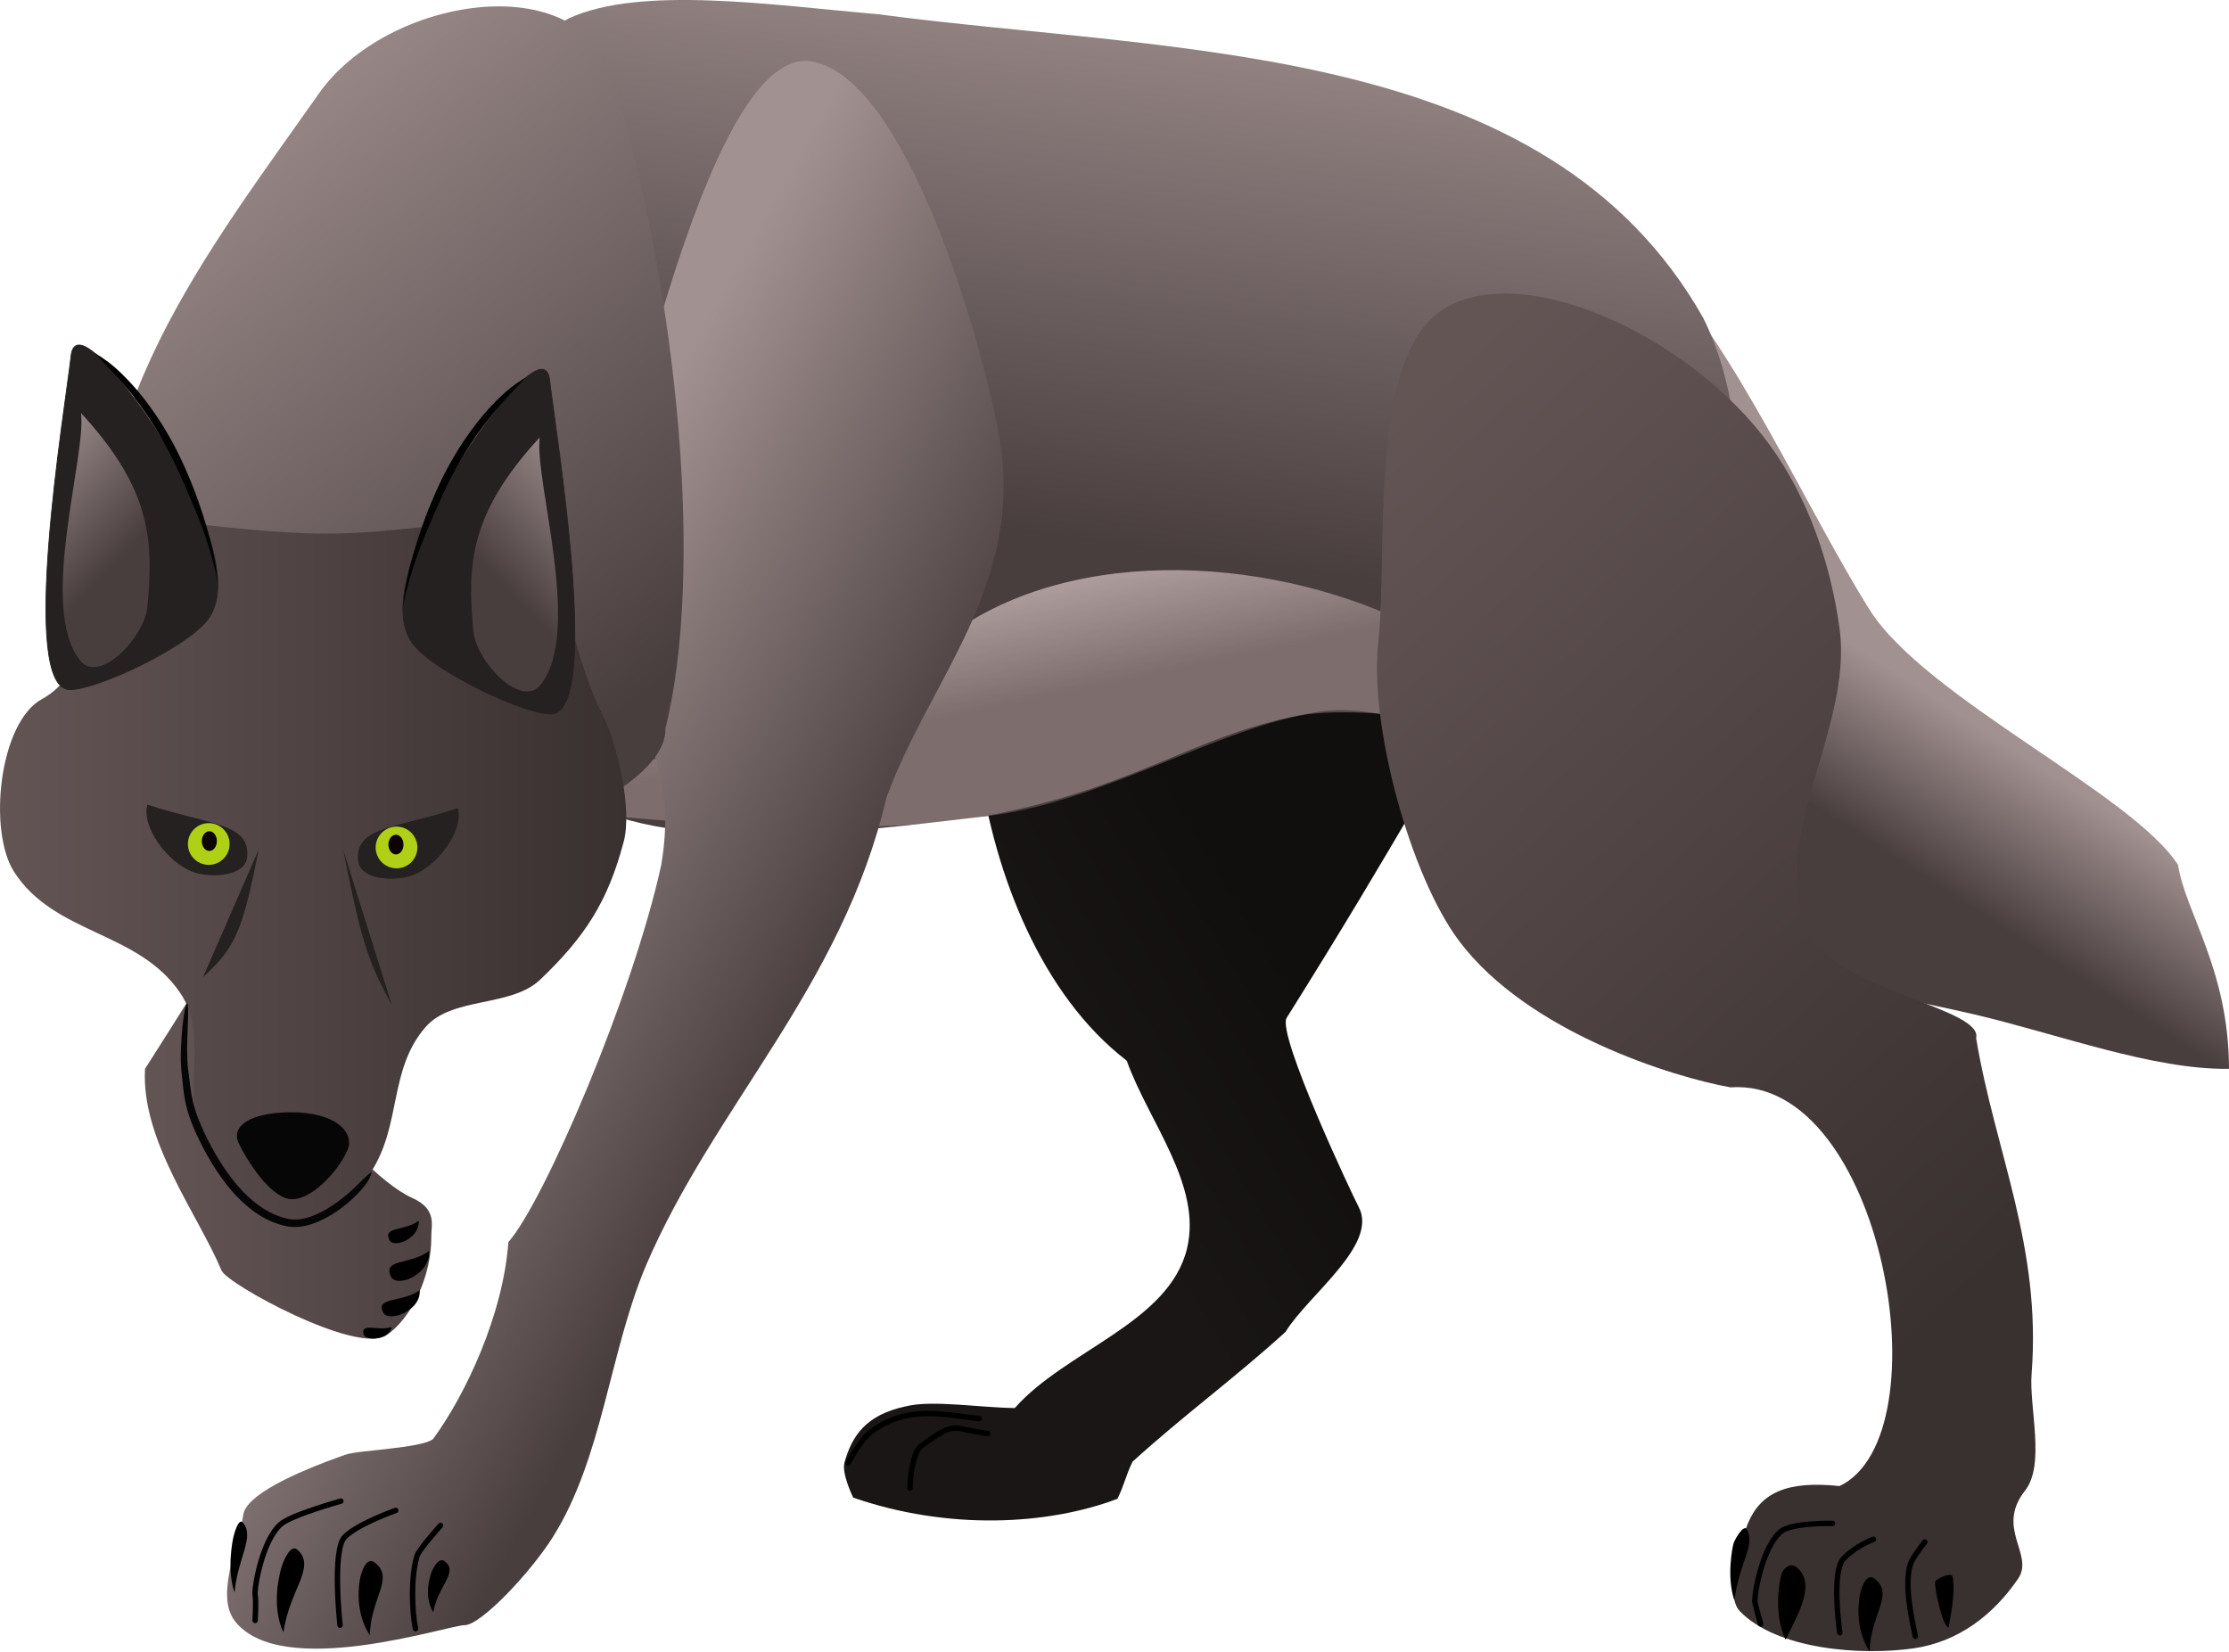
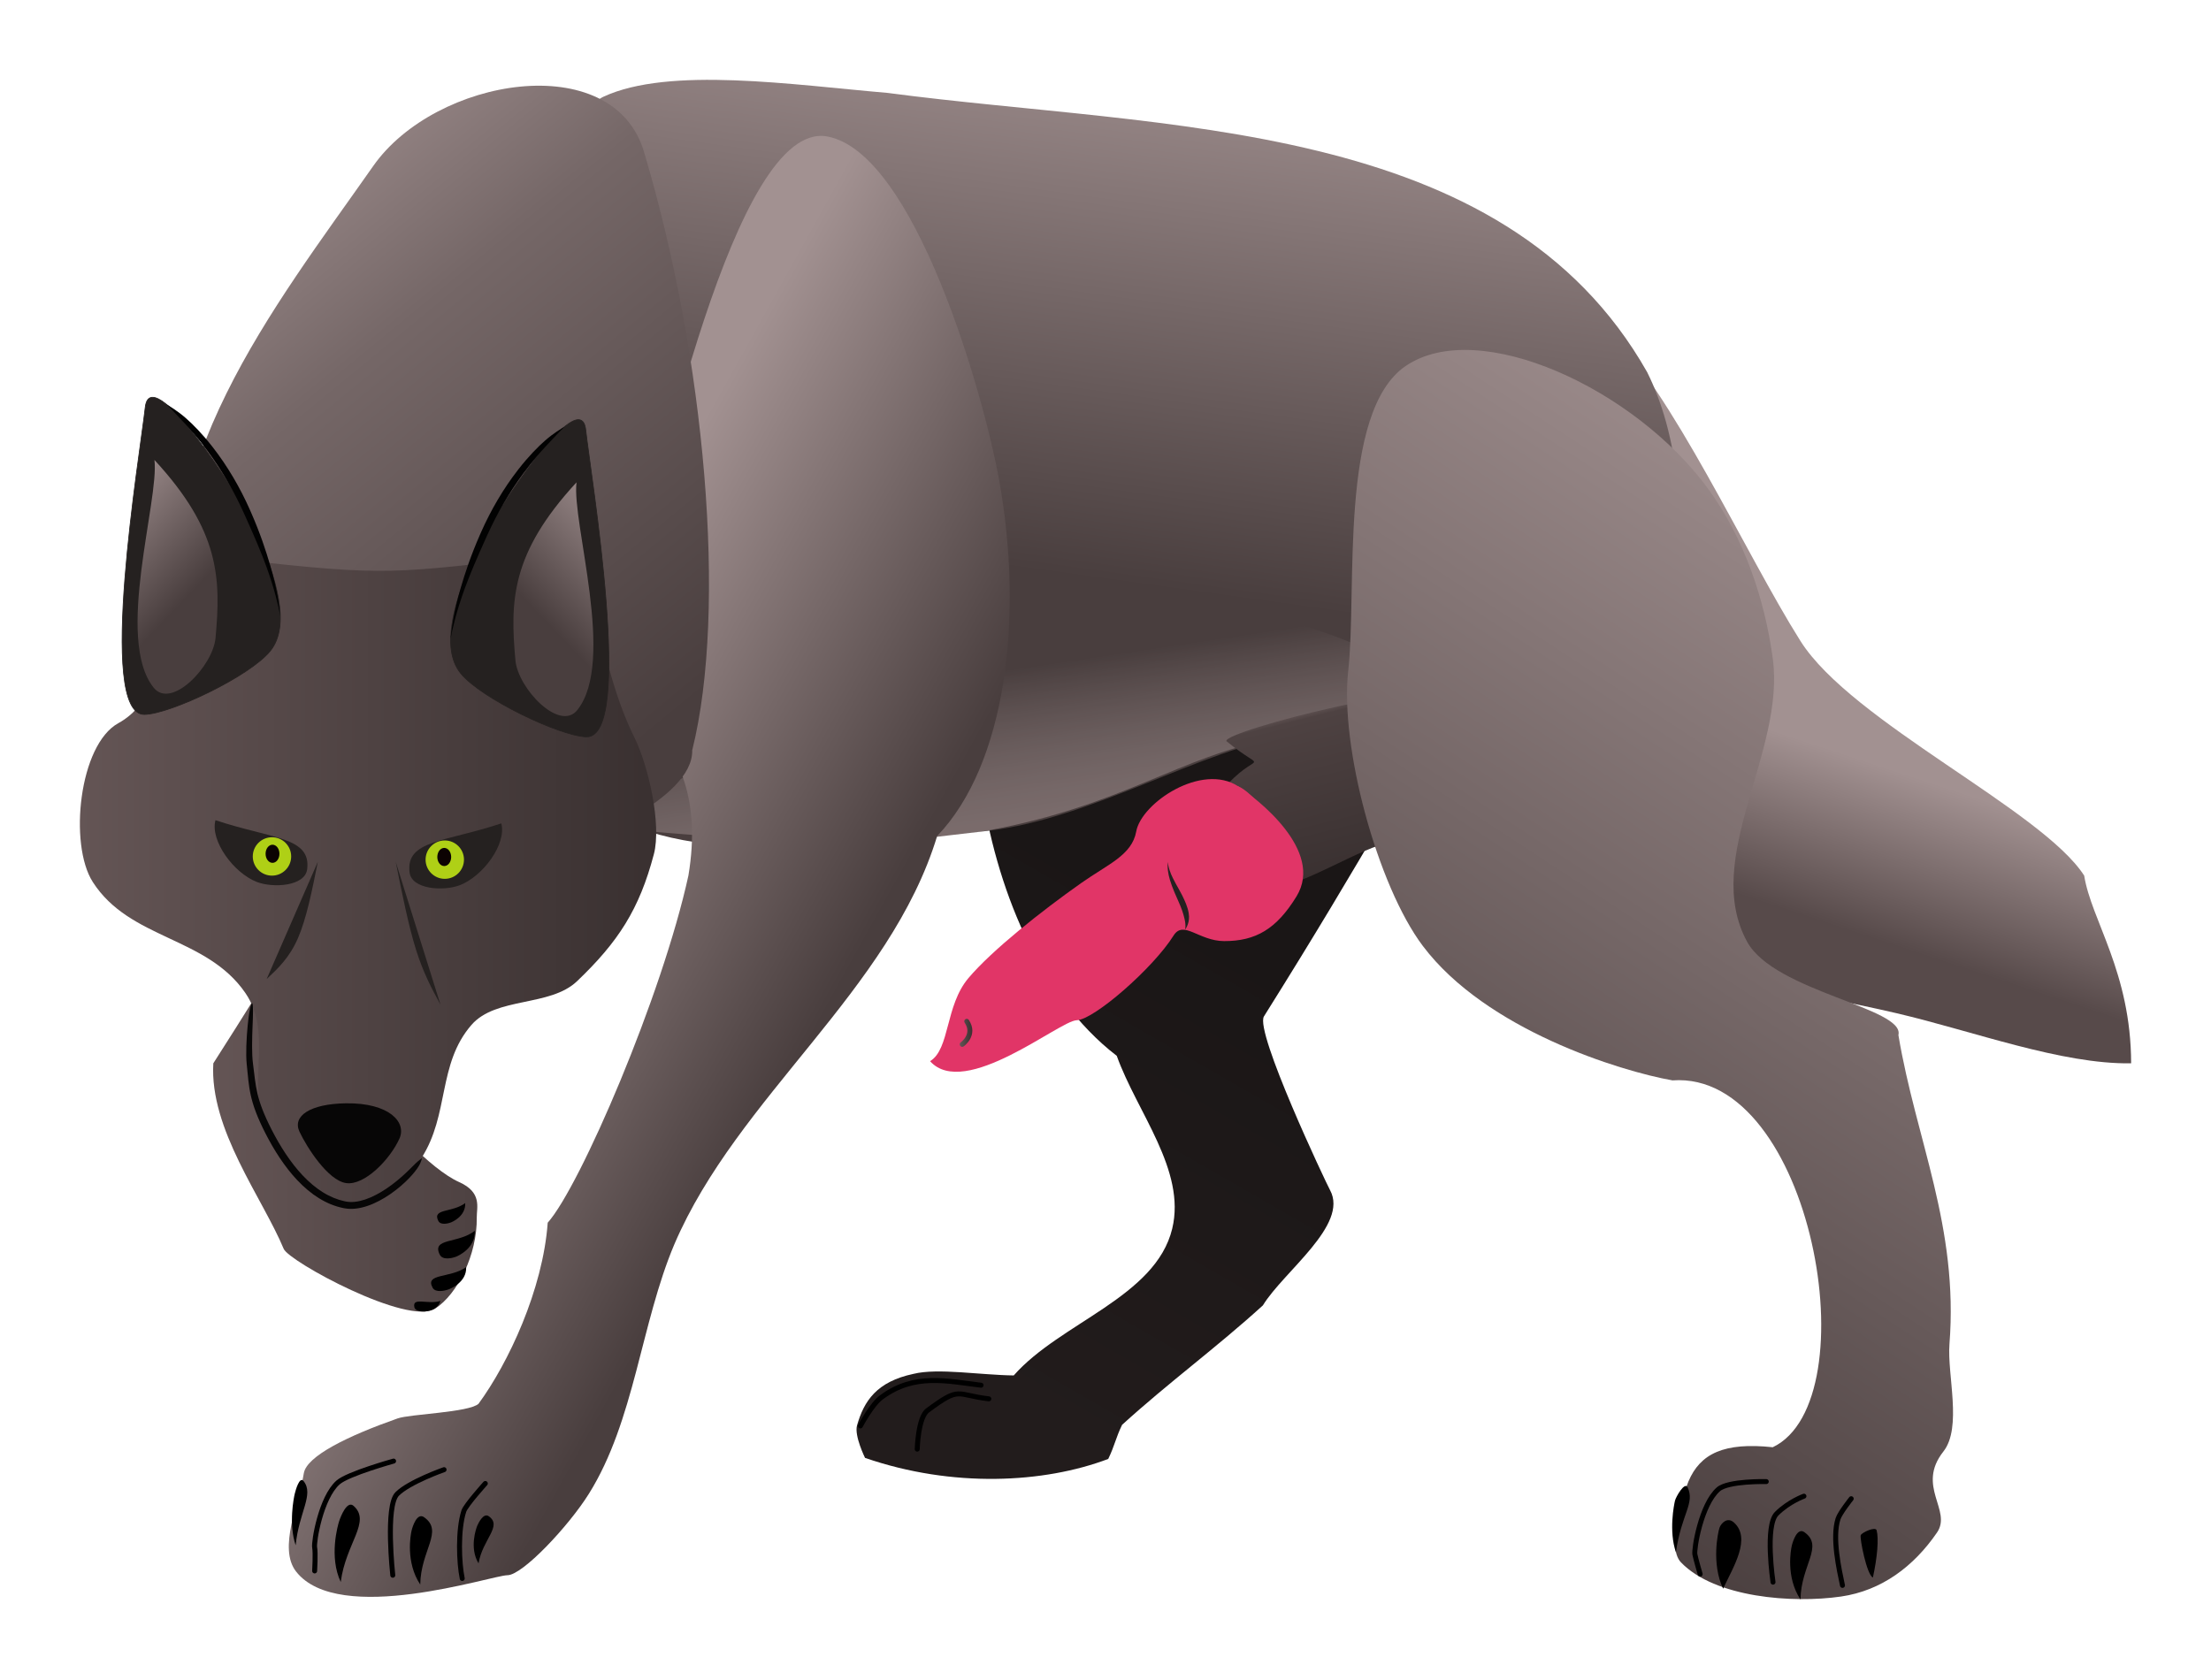
- <svg xmlns="http://www.w3.org/2000/svg" xmlns:xlink="http://www.w3.org/1999/xlink" width="120.204mm" height="89.066mm" viewBox="0 0 120.204 89.066" version="1.1" id="svg9700">
+ <svg xmlns="http://www.w3.org/2000/svg" xmlns:xlink="http://www.w3.org/1999/xlink" width="110.742mm" height="84.127mm" viewBox="0 0 110.742 84.127" version="1.1" id="svg9700">
  <defs id="defs9697">
+     <linearGradient id="linearGradient5463">
+       <stop style="stop-color:#574a4a;stop-opacity:1" offset="0" id="stop5459" />
+       <stop style="stop-color:#a29191;stop-opacity:1" offset="1" id="stop5461" />
+     </linearGradient>
+     <linearGradient id="linearGradient5263">
+       <stop style="stop-color:#493e3e;stop-opacity:1;" offset="0" id="stop5259" />
+       <stop style="stop-color:#756767;stop-opacity:1;" offset="0.645" id="stop5265" />
+       <stop style="stop-color:#a29191;stop-opacity:1" offset="1" id="stop5261" />
+     </linearGradient>
+     <linearGradient id="linearGradient2472">
+       <stop style="stop-color:#645555;stop-opacity:0" offset="0" id="stop2468" />
+       <stop style="stop-color:#4e4242;stop-opacity:1;" offset="0.1" id="stop2474" />
+       <stop style="stop-color:#393030;stop-opacity:1" offset="1" id="stop2470" />
+     </linearGradient>
+     <linearGradient id="linearGradient1205">
+       <stop style="stop-color:#e13567;stop-opacity:1" offset="0" id="stop1201" />
+       <stop style="stop-color:#e13567;stop-opacity:1" offset="1" id="stop1203" />
+     </linearGradient>
+     <linearGradient id="linearGradient1063">
+       <stop style="stop-color:#493e3e;stop-opacity:1;" offset="0" id="stop1059" />
+       <stop style="stop-color:#a29191;stop-opacity:0" offset="1" id="stop1061" />
+     </linearGradient>
    <linearGradient id="linearGradient1996">
      <stop style="stop-color:#645555;stop-opacity:1" offset="0" id="stop1992" />
      <stop style="stop-color:#393030;stop-opacity:1" offset="1" id="stop1994" />
    </linearGradient>
    <linearGradient id="linearGradient133717">
      <stop style="stop-color:#1a1616;stop-opacity:1" offset="0" id="stop133713" />
-       <stop style="stop-color:#110e0e;stop-opacity:1" offset="1" id="stop133715" />
+       <stop style="stop-color:#221c1c;stop-opacity:1" offset="1" id="stop133715" />
    </linearGradient>
    <linearGradient id="linearGradient124628">
      <stop style="stop-color:#e135ab;stop-opacity:1" offset="0" id="stop124624" />
      <stop style="stop-color:#e135ab;stop-opacity:1" offset="1" id="stop124626" />
    </linearGradient>
    <linearGradient id="linearGradient118085">
      <stop style="stop-color:#000000;stop-opacity:1;" offset="0" id="stop118081" />
      <stop style="stop-color:#000000;stop-opacity:1" offset="1" id="stop118083" />
    </linearGradient>
    <linearGradient id="linearGradient104555">
      <stop style="stop-color:#493e3e;stop-opacity:1;" offset="0" id="stop104551" />
      <stop style="stop-color:#a29191;stop-opacity:1" offset="1" id="stop104553" />
    </linearGradient>
    <linearGradient id="linearGradient104295">
      <stop style="stop-color:#252120;stop-opacity:1;" offset="0" id="stop104291" />
      <stop style="stop-color:#252120;stop-opacity:1" offset="1" id="stop104293" />
    </linearGradient>
    <linearGradient xlink:href="#linearGradient1996" id="linearGradient102346" x1="-208.248" y1="238.484" x2="-165.874" y2="238.484" gradientUnits="userSpaceOnUse" />
    <linearGradient xlink:href="#linearGradient104555" id="linearGradient103766" x1="-124.669" y1="216.673" x2="-118.128" y2="169.66" gradientUnits="userSpaceOnUse" />
-     <linearGradient xlink:href="#linearGradient104555" id="linearGradient103804" x1="-170.744" y1="227.047" x2="-208.141" y2="179.5" gradientUnits="userSpaceOnUse" gradientTransform="matrix(0.7003926,0,0,0.7003926,-65.45473,90.33731)" />
+     <linearGradient xlink:href="#linearGradient5263" id="linearGradient103804" x1="-170.744" y1="227.047" x2="-209.909" y2="179.5" gradientUnits="userSpaceOnUse" gradientTransform="matrix(0.5986441,0,0,0.5986441,-87.80144,120.8879)" />
    <linearGradient xlink:href="#linearGradient104555" id="linearGradient103882" x1="-149.027" y1="237.309" x2="-177.876" y2="221.282" gradientUnits="userSpaceOnUse" />
-     <linearGradient xlink:href="#linearGradient1996" id="linearGradient104251" x1="-120.445" y1="213.268" x2="-65.953" y2="271.767" gradientUnits="userSpaceOnUse" />
+     <linearGradient xlink:href="#linearGradient104555" id="linearGradient104251" x1="-107.154" y1="286.425" x2="-57.202" y2="210.201" gradientUnits="userSpaceOnUse" />
    <linearGradient xlink:href="#linearGradient1996" id="linearGradient104297" x1="-219.398" y1="240.503" x2="-170.942" y2="240.503" gradientUnits="userSpaceOnUse" />
    <linearGradient xlink:href="#linearGradient104295" id="linearGradient104522" x1="-215.862" y1="213.302" x2="-202.391" y2="213.302" gradientUnits="userSpaceOnUse" />
    <linearGradient xlink:href="#linearGradient104295" id="linearGradient104530" x1="-208.12" y1="238.129" x2="-200.121" y2="238.129" gradientUnits="userSpaceOnUse" />
    <linearGradient xlink:href="#linearGradient104555" id="linearGradient104557" x1="-209.753" y1="216.192" x2="-218.353" y2="207.981" gradientUnits="userSpaceOnUse" />
-     <linearGradient xlink:href="#linearGradient104555" id="linearGradient116690" x1="-135.273" y1="226.423" x2="-137.542" y2="215.624" gradientUnits="userSpaceOnUse" />
+     <linearGradient xlink:href="#linearGradient1063" id="linearGradient116690" x1="-133.403" y1="240.847" x2="-136.206" y2="222.035" gradientUnits="userSpaceOnUse" />
    <linearGradient xlink:href="#linearGradient118085" id="linearGradient118087" x1="-193.307" y1="294.192" x2="-188.6" y2="294.192" gradientUnits="userSpaceOnUse" />
    <linearGradient xlink:href="#linearGradient118085" id="linearGradient120432" x1="-197.965" y1="295.939" x2="-195.857" y2="295.939" gradientUnits="userSpaceOnUse" />
    <linearGradient xlink:href="#linearGradient118085" id="linearGradient120744" gradientUnits="userSpaceOnUse" x1="-197.965" y1="295.939" x2="-195.857" y2="295.939" gradientTransform="matrix(0.2645833,0,0.03094266,0.2336407,-192.0699,293.6676)" />
    <linearGradient xlink:href="#linearGradient118085" id="linearGradient120755" gradientUnits="userSpaceOnUse" x1="-197.965" y1="295.939" x2="-195.857" y2="295.939" gradientTransform="matrix(0.2091166,0,0,0.1640196,-186.3274,293.6045)" />
    <linearGradient xlink:href="#linearGradient118085" id="linearGradient120766" gradientUnits="userSpaceOnUse" x1="-197.965" y1="295.939" x2="-195.857" y2="295.939" gradientTransform="matrix(0.1615737,0,0,0.2233264,-201.5355,290.6386)" />
-     <linearGradient xlink:href="#linearGradient133717" id="linearGradient120926" x1="-132.012" y1="267.995" x2="-114.132" y2="257.31" gradientUnits="userSpaceOnUse" />
+     <linearGradient xlink:href="#linearGradient133717" id="linearGradient120926" x1="-120.259" y1="246.358" x2="-141.912" y2="284.022" gradientUnits="userSpaceOnUse" />
    <linearGradient xlink:href="#linearGradient118085" id="linearGradient121774" gradientUnits="userSpaceOnUse" x1="-197.965" y1="295.939" x2="-195.857" y2="295.939" gradientTransform="matrix(-0.731313,-0.5056962,0.3168892,-0.3559096,-426.1654,279.4562)" />
    <linearGradient xlink:href="#linearGradient118085" id="linearGradient122123" gradientUnits="userSpaceOnUse" gradientTransform="matrix(-0.7646752,-0.584719,0.3313456,-0.4115259,-436.3931,278.1298)" x1="-197.965" y1="295.939" x2="-195.857" y2="295.939" />
    <linearGradient xlink:href="#linearGradient118085" id="linearGradient121774-8" gradientUnits="userSpaceOnUse" x1="-197.965" y1="295.939" x2="-195.857" y2="295.939" gradientTransform="matrix(-0.5867431,-0.4379624,0.2542449,-0.3082384,-378.9558,273.206)" />
    <linearGradient xlink:href="#linearGradient118085" id="linearGradient121774-4" gradientUnits="userSpaceOnUse" x1="-197.965" y1="295.939" x2="-195.857" y2="295.939" gradientTransform="matrix(-0.3813373,-0.4605339,0.2773778,-0.1616892,-347.3939,233.0948)" />
-     <linearGradient xlink:href="#linearGradient124628" id="linearGradient124630" x1="-123.925" y1="238.061" x2="-121.487" y2="238.061" gradientUnits="userSpaceOnUse" />
-     <linearGradient xlink:href="#linearGradient104555" id="linearGradient125072" gradientUnits="userSpaceOnUse" x1="-112.467" y1="241.284" x2="-117.512" y2="225.614" />
-     <linearGradient xlink:href="#linearGradient118085" id="linearGradient128582" x1="-127.961" y1="242.257" x2="-126.443" y2="242.257" gradientUnits="userSpaceOnUse" />
+     <linearGradient xlink:href="#linearGradient124628" id="linearGradient124630" x1="-123.925" y1="238.061" x2="-121.487" y2="238.061" gradientUnits="userSpaceOnUse" gradientTransform="translate(-0.4674595,-0.6677992)" />
+     <linearGradient xlink:href="#linearGradient2472" id="linearGradient125072" gradientUnits="userSpaceOnUse" x1="-117.943" y1="225.657" x2="-114.24" y2="240.506" />
+     <linearGradient xlink:href="#linearGradient104295" id="linearGradient128582" x1="-127.961" y1="242.257" x2="-126.443" y2="242.257" gradientUnits="userSpaceOnUse" />
    <linearGradient xlink:href="#linearGradient118085" id="linearGradient129313" gradientUnits="userSpaceOnUse" x1="-193.307" y1="294.192" x2="-188.6" y2="294.192" gradientTransform="translate(115.4807,0.5791095)" />
    <linearGradient xlink:href="#linearGradient118085" id="linearGradient129315" gradientUnits="userSpaceOnUse" x1="-197.965" y1="295.939" x2="-195.857" y2="295.939" gradientTransform="translate(115.4807,0.5791095)" />
    <linearGradient xlink:href="#linearGradient118085" id="linearGradient129317" gradientUnits="userSpaceOnUse" gradientTransform="matrix(0.2645833,0,0.03094266,0.2336407,-76.58925,294.2468)" x1="-197.965" y1="295.939" x2="-195.857" y2="295.939" />
    <linearGradient xlink:href="#linearGradient118085" id="linearGradient129319" gradientUnits="userSpaceOnUse" gradientTransform="matrix(0.2091166,0,0,0.1640196,-70.84676,294.1837)" x1="-197.965" y1="295.939" x2="-195.857" y2="295.939" />
    <linearGradient xlink:href="#linearGradient118085" id="linearGradient129321" gradientUnits="userSpaceOnUse" gradientTransform="matrix(0.1615737,0,0,0.2233264,-86.05486,291.2178)" x1="-197.965" y1="295.939" x2="-195.857" y2="295.939" />
    <linearGradient xlink:href="#linearGradient104555" id="linearGradient133719" x1="-110.993" y1="226.073" x2="-79.643" y2="225.627" gradientUnits="userSpaceOnUse" />
-     <linearGradient xlink:href="#linearGradient104555" id="linearGradient133814" x1="-59.568" y1="248.537" x2="-52.983" y2="238.379" gradientUnits="userSpaceOnUse" gradientTransform="matrix(0.7003926,0,0,0.7003926,-65.69782,90.07212)" />
+     <linearGradient xlink:href="#linearGradient5463" id="linearGradient133814" x1="-59.568" y1="248.537" x2="-55.193" y2="235.285" gradientUnits="userSpaceOnUse" gradientTransform="matrix(0.5986441,0,0,0.5986441,-88.00921,120.6612)" />
+     <linearGradient xlink:href="#linearGradient1205" id="linearGradient1199" x1="-148.143" y1="245.104" x2="-120.285" y2="245.104" gradientUnits="userSpaceOnUse" />
+     <linearGradient xlink:href="#linearGradient1996" id="linearGradient4512" x1="-145.663" y1="253.22" x2="-144.614" y2="253.22" gradientUnits="userSpaceOnUse" />
+     <linearGradient xlink:href="#linearGradient1996" id="linearGradient3135" gradientUnits="userSpaceOnUse" x1="-145.663" y1="253.22" x2="-144.614" y2="253.22" gradientTransform="matrix(0.8301754,0,0,0.5799926,-19.84312,105.4165)" />
  </defs>
-   <g id="layer2" style="display:inline" transform="translate(219.2797,-211.5675)">
-     <g id="g68033" style="display:inline;stroke:none" transform="matrix(0.7003926,0,0,0.7003926,-65.69782,90.07212)">
+   <g id="layer2" style="display:inline" transform="translate(223.2797,-220.5064)">
+     <g id="g68033" style="display:inline;stroke:none" transform="matrix(0.5986441,0,0,0.5986441,-88.00921,120.6612)">
      <path style="fill:url(#linearGradient120926);fill-opacity:1;stroke:none;stroke-width:0.234;stroke-linecap:round;stop-color:#000000" d="m -139.486,217.306 c -1.785,4.998 -5.123,10.007 -4.373,15.261 1.174,8.22 4.73,17.492 11.334,22.578 1.696,4.73 5.814,9.572 4.641,14.457 -1.379,5.739 -9.363,7.855 -13.26,12.287 -2.737,-0.029 -6.359,-0.638 -8.382,-0.133 -3.094,0.655 -4.149,2.277 -4.729,4.31 -0.248,0.87 0.669,2.722 0.669,2.722 7.319,2.53 14.978,2.125 20.347,0.089 0.536,-1.1 0.625,-1.755 1.16,-2.856 3.927,-3.57 7.854,-6.425 11.78,-9.995 1.726,-2.826 7.201,-6.728 5.622,-9.638 -0.366,-0.674 -6.326,-13.282 -5.533,-14.547 4.403,-7.028 7.041,-11.487 10.352,-17.135 -0.386,-5.801 -0.773,-11.601 -1.16,-17.402 -6.663,-6.349 -19.131,-4.837 -28.468,-7e-5 z" id="path59915" />
      <path style="fill:none;fill-opacity:1;stroke:#000000;stroke-width:0.416;stroke-linecap:round;stroke-miterlimit:4;stroke-dasharray:none;stroke-opacity:1;paint-order:stroke fill markers;stop-color:#000000" d="m -143.878,282.707 c -2.793,-0.324 -5.553,-1.053 -8.33,1.01 -0.806,0.58 -1.767,2.398 -1.767,2.398" id="path120961" />
      <path style="display:inline;fill:none;fill-opacity:1;stroke:#000000;stroke-width:0.416;stroke-linecap:round;stroke-miterlimit:4;stroke-dasharray:none;stroke-opacity:1;paint-order:stroke fill markers;stop-color:#000000" d="m -143.229,283.847 c -2.793,-0.324 -2.34,-1.098 -5.117,0.965 -0.806,0.58 -0.874,3.246 -0.874,3.246" id="path120961-3" />
    </g>
-     <g id="g102349" style="display:inline;stroke:none" transform="matrix(0.7003926,0,0,0.7003926,-65.69782,90.07212)">
-       <path style="fill:url(#linearGradient102346);fill-opacity:1.0;stroke:none;stroke-width:0.234;stroke-linecap:round;stop-color:#000000" d="m -180.27,202.224 c -5.247,18.278 -24.704,48.634 -27.844,53.546 -0.324,5.526 4.105,11.245 5.89,15.528 0.44,1.055 10.387,6.475 12.672,4.998 1.866,-1.206 3.524,-4.517 3.48,-7.63 -0.011,-0.832 0.47,-2.093 -1.484,-2.962 -2.305,-1.024 -6.464,-5.286 -6.726,-7.078 0.407,-5.697 5.983,-17.593 12.762,-23.382 1.889,-1.613 5.104,-0.717 7.139,-2.142 3.831,-2.681 8.36,-6.568 8.389,-11.245 0.049,-8.092 -12.046,-27.411 -14.279,-19.633 z" id="path101475" />
+     <g id="g102349" style="display:inline;stroke:none" transform="matrix(0.5986441,0,0,0.5986441,-88.00921,120.6612)">
+       <path style="fill:url(#linearGradient102346);fill-opacity:1;stroke:none;stroke-width:0.234;stroke-linecap:round;stop-color:#000000" d="m -180.27,202.224 c -5.247,18.278 -24.704,48.634 -27.844,53.546 -0.324,5.526 4.105,11.245 5.89,15.528 0.44,1.055 10.387,6.475 12.672,4.998 1.866,-1.206 3.524,-4.517 3.48,-7.63 -0.011,-0.832 0.47,-2.093 -1.484,-2.962 -2.305,-1.024 -6.464,-5.286 -6.726,-7.078 0.407,-5.697 5.983,-17.593 12.762,-23.382 1.889,-1.613 5.104,-0.717 7.139,-2.142 3.831,-2.681 8.36,-6.568 8.389,-11.245 0.049,-8.092 -12.046,-27.411 -14.279,-19.633 z" id="path101475" />
      <path style="display:inline;fill:url(#linearGradient121774-4);fill-opacity:1;stroke:none;stroke-width:0.181;stroke-linecap:round;stroke-miterlimit:4;stroke-dasharray:none;stroke-opacity:1;paint-order:stroke fill markers;stop-color:#000000" d="m -191.29,276.191 c 0.073,0.328 0.654,0.351 0.807,0.348 0.153,-0.003 1.165,-0.085 1.37,-0.885 -1.066,0.333 -2.379,-0.367 -2.177,0.536 z" id="path119626-7-5" />
      <path style="display:inline;fill:url(#linearGradient121774);fill-opacity:1;stroke:none;stroke-width:0.27;stroke-linecap:round;stroke-miterlimit:4;stroke-dasharray:none;stroke-opacity:1;paint-order:stroke fill markers;stop-color:#000000" d="m -189.764,274.553 c 0.244,0.446 1.064,0.228 1.277,0.157 0.212,-0.071 1.588,-0.629 1.527,-1.883 -1.343,0.947 -3.478,0.498 -2.804,1.726 z" id="path119626-7" />
      <path style="display:inline;fill:url(#linearGradient122123);fill-opacity:1;stroke:none;stroke-width:0.297;stroke-linecap:round;stroke-miterlimit:4;stroke-dasharray:none;stroke-opacity:1;paint-order:stroke fill markers;stop-color:#000000" d="m -189.167,271.781 c 0.256,0.515 1.113,0.264 1.335,0.182 0.222,-0.082 1.66,-0.727 1.597,-2.177 -1.404,1.095 -3.636,0.576 -2.932,1.996 z" id="path119626-7-3" />
      <path style="display:inline;fill:url(#linearGradient121774-8);fill-opacity:1;stroke:none;stroke-width:0.225;stroke-linecap:round;stroke-miterlimit:4;stroke-dasharray:none;stroke-opacity:1;paint-order:stroke fill markers;stop-color:#000000" d="m -189.287,268.96 c 0.196,0.386 0.854,0.198 1.024,0.136 0.17,-0.061 1.274,-0.544 1.225,-1.631 -1.078,0.82 -2.79,0.431 -2.25,1.495 z" id="path119626-7-1" />
    </g>
-     <path style="fill:url(#linearGradient133814);fill-opacity:1;stroke:none;stroke-width:0.164;stroke-linecap:round;stop-color:#000000" d="m -129.953,225.958 c 4.013,3.893 8.257,13.361 11.501,18.501 2.997,4.748 14.167,9.917 16.626,13.751 0.416,2.619 2.74,5.651 2.75,11.001 -4.086,0.063 -9.212,-1.875 -13.751,-2.938 -5.505,-1.289 -11.991,-2.057 -16.376,-5.625 -5.585,-4.545 -5.471,-10.964 -7.876,-17.751 -1.13,-3.19 2.599,-11.507 0.625,-15.189 2.114,-5.804 3.906,-4.246 6.501,-1.75 z" id="path76327" />
-     <g id="g105200" transform="matrix(0.7003926,0,0,0.7003926,-65.69782,90.07212)">
+     <path style="fill:url(#linearGradient133814);fill-opacity:1;stroke:none;stroke-width:0.14;stroke-linecap:round;stop-color:#000000" d="m -142.93,236.806 c 3.43,3.327 7.057,11.42 9.83,15.814 2.561,4.058 12.109,8.476 14.211,11.753 0.355,2.238 2.342,4.83 2.351,9.403 -3.492,0.054 -7.874,-1.602 -11.753,-2.511 -4.705,-1.102 -10.249,-1.758 -13.997,-4.808 -4.773,-3.885 -4.677,-9.372 -6.732,-15.173 -0.966,-2.727 2.221,-9.835 0.534,-12.982 1.807,-4.961 3.339,-3.629 5.556,-1.496 z" id="path76327" />
+     <g id="g105200" transform="matrix(0.5986441,0,0,0.5986441,-88.00921,120.6612)">
      <path style="display:inline;fill:url(#linearGradient103766);fill-opacity:1;stroke:none;stroke-width:0.234;stroke-linecap:round;stop-color:#000000" d="m -175.484,174.885 c 5.513,-2.566 15.875,-0.997 23.771,-0.326 23.232,3.073 51.494,2.062 63.566,23.371 5.183,10.418 2.644,27.807 -6.451,33.03 -6.876,3.652 -15.511,-3.884 -23.203,-2.677 -7.681,1.205 -16.665,6.993 -25.523,8.032 -11.057,1.296 -25.777,3.304 -33.312,-2.385 -4.442,-3.354 14.117,-7.693 11.002,-9.038 -19.913,-5.743 -15.649,-47.307 -9.85,-50.007 z" id="path58496" />
      <path style="display:inline;mix-blend-mode:screen;fill:url(#linearGradient116690);fill-opacity:1;stroke:none;stroke-width:0.234;stroke-linecap:round;stroke-miterlimit:4;stroke-dasharray:none;stop-color:#000000" d="m -147.159,223.136 c 9.398,-7.783 25.14,-7.005 36.141,-1.725 5.291,2.539 9.781,2.124 10.689,6.027 0.822,3.535 -12.576,-0.073 -18.975,1.141 -8.081,1.532 -12.621,5.591 -23.95,7.695 -11.329,2.104 -30.817,-0.15 -33.059,-0.391 -5.16,-0.554 25.157,-9.437 29.154,-12.747 z" id="path105235" />
    </g>
-     <g id="g123981" transform="matrix(0.7003926,0,0,0.7003926,-65.69782,90.07212)" style="display:none">
-       <path style="fill:url(#linearGradient125072);fill-opacity:1;stroke:none;stroke-width:0.416;stroke-linecap:round;stroke-miterlimit:4;stroke-dasharray:none;stroke-opacity:1;paint-order:stroke fill markers;stop-color:#000000" d="m -124.694,227.932 c 3.566,2.956 4.04,1.311 0.883,5.111 -1.143,1.439 -1.377,3.972 -0.883,5.742 0.432,1.548 2.024,2.73 3.534,3.281 1.661,0.607 3.648,0.377 5.301,-0.252 2.124,-0.809 3.401,-3.042 5.301,-4.291 1.667,-1.096 3.782,-2.428 5.301,-1.136 2.026,1.724 -3.164,3.349 -2.524,5.932 0.644,2.599 3.178,5.036 5.806,5.553 2.483,0.489 2.793,-2.492 5.301,-2.146 2.394,0.331 4.543,-1.641 3.534,-7.194 -1.01,-5.553 -2.518,-13.217 -7.825,-14.135 -5.265,-0.911 -23.85,2.682 -23.727,3.534 z" id="path123165" />
-       <path id="path124503" style="fill:url(#linearGradient124630);fill-opacity:1;stroke:#000000;stroke-width:0.416;stroke-linecap:round;paint-order:stroke fill markers;stop-color:#000000" d="m -121.831,237.794 a 1.735,0.915 73.079 0 1 -0.37,1.927 1.735,0.915 73.079 0 1 -1.38,-1.394 1.735,0.915 73.079 0 1 0.37,-1.927 1.735,0.915 73.079 0 1 1.38,1.394 z" />
-       <g id="g126156">
-         <path style="fill:#e135ab;fill-opacity:1;stroke:none;stroke-width:0.416;stroke-linecap:round;stroke-miterlimit:4;stroke-dasharray:none;stroke-opacity:1;paint-order:stroke fill markers;stop-color:#000000" d="m -148.143,255.591 c 1.673,-1.026 1.249,-4.641 3.213,-6.961 1.963,-2.32 6.092,-5.595 9.429,-7.947 2.24,-1.579 4.248,-2.332 4.604,-4.316 0.429,-2.388 5.685,-3.844 7.742,-1.302 1.148,1.419 3.458,5.395 2.731,7.069 -0.72,1.659 -2.141,3.685 -3.59,3.674 -1.449,-0.011 -2.926,-2.061 -3.76,-0.726 -1.705,2.729 -6.673,7.054 -8.104,7.083 -1.43,0.029 -9.375,6.654 -12.265,3.426 z" id="path125241" />
-         <path style="fill:none;fill-opacity:1;stroke:#000000;stroke-width:0.416;stroke-linecap:round;stroke-miterlimit:4;stroke-dasharray:none;stroke-opacity:1;paint-order:stroke fill markers;stop-color:#000000" d="m -145.077,252.255 c 0.757,1.136 -0.379,1.928 -0.379,1.928" id="path126191" />
-         <path style="fill:url(#linearGradient128582);fill-opacity:1;fill-rule:nonzero;stroke:none;stroke-width:0.416;stroke-linecap:round;stroke-miterlimit:4;stroke-dasharray:none;stroke-opacity:1;paint-order:stroke fill markers;stop-color:#000000" d="m -127.912,239.922 c -0.058,0.345 -0.093,0.793 0.061,1.361 0.022,0.082 0.046,0.158 0.071,0.225 0.126,0.349 0.296,0.628 0.452,0.917 0.009,0.017 0.019,0.035 0.028,0.052 0.077,0.146 0.153,0.302 0.219,0.459 0.073,0.173 0.129,0.333 0.174,0.495 0.019,0.069 0.036,0.135 0.051,0.2 0.023,0.099 0.047,0.202 0.063,0.319 0.036,0.259 0.019,0.488 -0.014,0.641 0.08,-0.124 0.22,-0.334 0.303,-0.616 0.038,-0.13 0.059,-0.26 0.062,-0.383 0.002,-0.082 -0.003,-0.166 -0.015,-0.252 -0.028,-0.202 -0.089,-0.4 -0.17,-0.594 -0.073,-0.177 -0.159,-0.346 -0.238,-0.497 -4.5e-4,-8.8e-4 -0.028,-0.054 -0.028,-0.055 -0.177,-0.342 -0.284,-0.538 -0.475,-0.875 -0.033,-0.058 -0.07,-0.121 -0.108,-0.189 -0.216,-0.382 -0.411,-0.97 -0.435,-1.209 z" id="path126259" />
+     <g id="g123981" transform="matrix(0.5986441,0,0,0.5986441,-88.00921,120.6612)" style="display:inline" data-male="1">
+       <path style="fill:url(#linearGradient125072);fill-opacity:1;stroke:none;stroke-width:0.416;stroke-linecap:round;stroke-miterlimit:4;stroke-dasharray:none;stroke-opacity:1;paint-order:stroke fill markers;stop-color:#000000" d="m -123.358,228.8 c 3.566,2.956 2.704,0.443 -0.452,4.243 -1.143,1.439 -1.377,3.972 -0.883,5.742 0.432,1.548 1.69,2.028 3.2,2.58 3.163,0.364 7.955,-2.859 10.935,-3.842 1.667,-1.096 3.782,-2.428 5.301,-1.136 2.026,1.724 -3.164,3.349 -2.524,5.932 0.644,2.599 3.178,5.036 5.806,5.553 2.483,0.489 2.793,-2.492 5.301,-2.146 2.394,0.331 4.543,-1.641 3.534,-7.194 -1.01,-5.553 -2.518,-13.217 -7.825,-14.135 -5.265,-0.911 -22.515,3.55 -22.392,4.402 z" id="path123165" />
+       <path id="path124503" style="fill:url(#linearGradient124630);fill-opacity:1;stroke:none;stroke-width:0.416;stroke-linecap:round;stroke-opacity:1;paint-order:stroke fill markers;stop-color:#000000" d="m -122.298,237.126 a 1.735,0.915 73.079 0 1 -0.37,1.927 1.735,0.915 73.079 0 1 -1.38,-1.394 1.735,0.915 73.079 0 1 0.37,-1.927 1.735,0.915 73.079 0 1 1.38,1.394 z" />
+       <g id="g126156" style="display:inline" data-arousal="20,40">
+         <path style="fill:url(#linearGradient1199);fill-opacity:1;stroke:none;stroke-width:0.416;stroke-linecap:round;stroke-miterlimit:4;stroke-dasharray:none;stroke-opacity:1;paint-order:stroke fill markers;stop-color:#000000" d="m -141.814,254.107 c 1.364,-0.761 -0.231,-3.286 1.369,-5.008 1.601,-1.721 4.068,-6.82 5.257,-8.181 1.867,-2.137 3.761,-2.273 4.917,-3.925 1.288,-1.841 6.933,-4.757 7.918,-4.398 1.006,0.368 4.645,3.798 2.29,7.644 -1.67,2.727 -3.019,1.561 -4.42,2.413 -1.809,1.1 -4.086,1.302 -5.322,2.275 -2.174,1.713 -4.047,4.352 -4.822,5.077 -0.776,0.725 -4.753,4.702 -7.187,4.104 z" id="path125241" />
+         <path style="fill:none;fill-opacity:1;stroke:url(#linearGradient3135);stroke-width:0.289;stroke-linecap:round;stroke-miterlimit:4;stroke-dasharray:none;stroke-opacity:1;paint-order:stroke fill markers;stop-color:#000000" d="m -140.282,251.723 c 0.629,0.659 -0.314,1.118 -0.314,1.118" id="path126191" />
+       </g>
+       <g id="g1054" style="display:inline" data-arousal="41,100">
+         <path style="fill:url(#linearGradient1199);fill-opacity:1;stroke:none;stroke-width:0.416;stroke-linecap:round;stroke-miterlimit:4;stroke-dasharray:none;stroke-opacity:1;paint-order:stroke fill markers;stop-color:#000000" d="m -148.143,255.591 c 1.673,-1.026 1.249,-4.641 3.213,-6.961 1.963,-2.32 6.092,-5.595 9.429,-7.947 2.24,-1.579 4.248,-2.332 4.604,-4.316 0.429,-2.388 5.485,-5.781 8.543,-3.773 1.526,1.002 7.223,5.36 4.868,9.206 -1.67,2.727 -3.41,3.749 -6.061,3.741 -2.117,-0.006 -3.394,-1.793 -4.228,-0.459 -1.705,2.729 -6.673,7.054 -8.104,7.083 -1.43,0.029 -9.375,6.654 -12.265,3.426 z" id="path1048" />
+         <path style="fill:none;fill-opacity:1;stroke:url(#linearGradient4512);stroke-width:0.416;stroke-linecap:round;stroke-miterlimit:4;stroke-dasharray:none;stroke-opacity:1;paint-order:stroke fill markers;stop-color:#000000" d="m -145.077,252.255 c 0.757,1.136 -0.379,1.928 -0.379,1.928" id="path1050" />
+         <path style="fill:url(#linearGradient128582);fill-opacity:1;fill-rule:nonzero;stroke:none;stroke-width:0.416;stroke-linecap:round;stroke-miterlimit:4;stroke-dasharray:none;stroke-opacity:1;paint-order:stroke fill markers;stop-color:#000000" d="m -128.246,238.92 c -0.02,0.151 -0.04,0.394 0.002,0.734 0.031,0.251 0.089,0.506 0.164,0.76 0.055,0.185 0.115,0.359 0.167,0.498 0.14,0.376 0.265,0.671 0.414,1.002 0.001,0.002 0.032,0.07 0.033,0.072 0.088,0.194 0.185,0.412 0.272,0.63 0.095,0.237 0.171,0.451 0.234,0.664 0.026,0.09 0.049,0.174 0.069,0.255 0.031,0.123 0.061,0.246 0.082,0.379 0.048,0.292 0.034,0.523 7.7e-4,0.677 0.08,-0.125 0.218,-0.341 0.289,-0.666 0.032,-0.148 0.046,-0.3 0.041,-0.445 -0.003,-0.096 -0.014,-0.197 -0.032,-0.302 -0.042,-0.245 -0.119,-0.496 -0.217,-0.746 -0.092,-0.234 -0.199,-0.462 -0.294,-0.656 -0.012,-0.025 -0.024,-0.049 -0.036,-0.073 -0.175,-0.348 -0.322,-0.586 -0.518,-0.945 -0.069,-0.126 -0.154,-0.283 -0.236,-0.449 -0.113,-0.228 -0.213,-0.456 -0.29,-0.687 -0.104,-0.313 -0.135,-0.549 -0.145,-0.702 z" id="path1052" />
      </g>
    </g>
-     <g id="g76273" style="fill:#5d544f;fill-opacity:1;stroke:none" transform="matrix(0.7003926,0,0,0.7003926,-65.69782,90.07212)">
+     <g id="g76273" style="fill:#5d544f;fill-opacity:1;stroke:none" transform="matrix(0.5986441,0,0,0.5986441,-88.00921,120.6612)">
      <path style="fill:url(#linearGradient104251);fill-opacity:1;stroke:none;stroke-width:0.234;stroke-linecap:round;stop-color:#000000" d="m -108.341,197.405 c -5.648,3.837 -4.057,18.738 -4.819,25.523 -0.707,6.299 2.431,17.964 6.247,23.025 5.287,7.012 16.502,10.467 20.883,11.245 11.705,-0.846 16.551,26.807 8.389,30.7 -4.075,-0.435 -6.069,0.535 -7.05,2.856 -0.287,0.678 -1.957,5.402 -0.625,6.782 2.845,2.95 9.331,3.443 13.386,2.856 3.397,-0.492 6.092,-2.523 8.032,-5.355 1.282,-1.871 -1.766,-3.86 0.535,-6.782 1.586,-2.014 0.308,-6.425 0.507,-8.98 0.77,-9.856 -2.793,-17.042 -4.271,-25.87 0.566,-2.281 -10.373,-3.628 -12.657,-7.807 -3.81,-6.972 3.223,-15.867 2.142,-23.739 -0.684,-4.981 -2.404,-10.03 -5.355,-14.1 -6.107,-8.425 -19.242,-14.498 -25.345,-10.352 z" id="path75244" />
      <path d="m -84.772,291.24 c -0.244,-0.464 -0.971,0.809 -1.048,1.128 -0.077,0.32 -0.531,2.535 0.077,4.314 0.464,-3.227 1.618,-4.093 0.971,-5.443 z" style="display:inline;fill:url(#linearGradient129321);fill-opacity:1;stroke:none;stroke-width:0.079;stroke-linecap:round;stroke-miterlimit:4;stroke-dasharray:none;stroke-opacity:1;paint-order:stroke fill markers;stop-color:#000000" id="path120653-8-2" />
      <path d="m -68.948,294.849 c -0.091,-0.339 -1.231,0.175 -1.331,0.41 -0.1,0.235 0.505,3.328 1.018,3.541 0.366,-1.682 0.502,-3.243 0.312,-3.951 z" style="display:inline;fill:url(#linearGradient129319);fill-opacity:1;stroke:none;stroke-width:0.077;stroke-linecap:round;stroke-miterlimit:4;stroke-dasharray:none;stroke-opacity:1;paint-order:stroke fill markers;stop-color:#000000" id="path120653-2-8" />
      <path d="m -74.993,295.006 c -0.599,-0.425 -0.969,0.78 -1.051,1.115 -0.082,0.334 -0.519,2.652 0.724,4.514 0.041,-2.881 1.978,-4.457 0.327,-5.628 z" style="display:inline;fill:url(#linearGradient129317);fill-opacity:1;stroke:none;stroke-width:0.103;stroke-linecap:round;stroke-miterlimit:4;stroke-dasharray:none;stroke-opacity:1;paint-order:stroke fill markers;stop-color:#000000" id="path120653-27" />
      <path style="display:inline;fill:url(#linearGradient129315);fill-opacity:1;stroke:none;stroke-width:0.416;stroke-linecap:round;stroke-miterlimit:4;stroke-dasharray:none;stroke-opacity:1;paint-order:stroke fill markers;stop-color:#000000" d="m -80.9,294.186 c -0.543,-0.481 -1.073,0.08 -1.199,0.459 -0.126,0.379 -0.692,2.98 0.305,5.089 0.847,-1.813 2.39,-4.222 0.894,-5.548 z" id="path119626-1" />
      <path style="display:inline;fill:none;fill-opacity:1;stroke:#000000;stroke-width:0.416;stroke-linecap:round;stroke-miterlimit:4;stroke-dasharray:none;stroke-opacity:1;paint-order:stroke fill markers;stop-color:#000000" d="m -78.183,290.772 c 0,0 -3.186,-0.076 -4.01,0.649 -1.448,1.274 -2.053,4.998 -1.963,5.444 0.089,0.446 0.442,1.648 0.442,1.648" id="path118356-4" />
      <path style="display:inline;fill:none;fill-opacity:1;stroke:#000000;stroke-width:0.416;stroke-linecap:round;stroke-miterlimit:4;stroke-dasharray:none;stroke-opacity:1;paint-order:stroke fill markers;stop-color:#000000" d="m -71.076,292.205 c 0,0 -0.943,1.184 -1.102,1.679 -0.513,1.593 0.099,4.283 0.371,5.576" id="path118354-7" />
      <path style="display:inline;fill:none;fill-opacity:1;stroke:url(#linearGradient129313);stroke-width:0.416;stroke-linecap:round;stroke-miterlimit:4;stroke-dasharray:none;stroke-opacity:1;paint-order:stroke fill markers;stop-color:#000000" d="m -75.031,291.994 c 0,0 -1.271,0.454 -2.281,1.464 -1.01,1.01 -0.307,5.73 -0.307,5.73" id="path118013-9" />
      <path style="display:none;mix-blend-mode:overlay;fill:url(#linearGradient133719);fill-opacity:1;stroke:none;stroke-width:0.416;stroke-linecap:round;stroke-miterlimit:4;stroke-dasharray:none;stroke-opacity:1;paint-order:stroke fill markers;stop-color:#000000" d="m -112.471,232.127 c 1.348,2.757 3.642,16.18 12.829,19.959 7.556,3.108 22.148,2.749 19.324,1.364 -13.038,-6.397 -22.132,-31.554 -16.62,-40.815 7.656,-12.863 2.091,-15.843 -7.304,-16.406 -12.357,-0.741 -8.881,34.565 -8.229,35.898 z" id="path131416" />
    </g>
-     <g id="g102504" style="display:inline;fill:none;fill-opacity:1;stroke:none" transform="matrix(0.7003926,0,0,0.7003926,-65.69782,90.07212)">
-       <path style="fill:url(#linearGradient103882);fill-opacity:1;stroke:none;stroke-width:0.234;stroke-linecap:round;stop-color:#000000" d="m -156.751,178.206 c 7.286,1.329 13.063,21.444 14.38,28.732 2.081,11.51 -5.296,18.735 -8.654,27.939 -3.408,14.573 -13.217,23.676 -18.51,36.024 -2.813,6.64 -3.332,14.779 -7.157,20.892 -1.704,2.724 -5.553,6.815 -6.815,6.815 -1.262,0 -14.114,4.274 -17.684,-0.311 -1.531,-1.966 0.274,-5.767 0.646,-8.208 0.222,-1.456 3.729,-3.153 7.854,-4.604 1.044,-0.367 5.925,-0.494 6.762,-1.219 2.496,-3.397 5.389,-9.56 5.793,-15.16 2.707,-3.028 9.581,-18.997 11.774,-29.059 2.131,-12.975 -7.836,-12.674 -4.796,-24.484 2.24,-7.601 8.612,-38.779 16.407,-37.358 z" id="path89878" />
+     <g id="g102504" style="display:inline;fill:none;fill-opacity:1;stroke:none" transform="matrix(0.5986441,0,0,0.5986441,-88.00921,120.6612)">
+       <path style="fill:url(#linearGradient103882);fill-opacity:1;stroke:none;stroke-width:0.234;stroke-linecap:round;stop-color:#000000" d="m -156.751,178.206 c 7.286,1.329 13.063,21.444 14.38,28.732 2.081,11.51 0.58,23.811 -5.181,29.809 -3.942,12.97 -16.69,21.806 -21.983,34.154 -2.813,6.64 -3.332,14.779 -7.157,20.892 -1.704,2.724 -5.553,6.815 -6.815,6.815 -1.262,0 -14.114,4.274 -17.684,-0.311 -1.531,-1.966 0.274,-5.767 0.646,-8.208 0.222,-1.456 3.729,-3.153 7.854,-4.604 1.044,-0.367 5.925,-0.494 6.762,-1.219 2.496,-3.397 5.389,-9.56 5.793,-15.16 2.707,-3.028 9.581,-18.997 11.774,-29.059 2.131,-12.975 -7.836,-12.674 -4.796,-24.484 2.24,-7.601 8.612,-38.779 16.407,-37.358 z" id="path89878" />
      <path style="fill:none;fill-opacity:1;stroke:url(#linearGradient118087);stroke-width:0.416;stroke-linecap:round;stroke-miterlimit:4;stroke-dasharray:none;stroke-opacity:1;paint-order:stroke fill markers;stop-color:#000000" d="m -188.808,289.774 c 0,0 -2.912,1.022 -3.921,2.032 -1.01,1.01 -0.37,6.803 -0.37,6.803" id="path118013" />
      <path style="fill:none;fill-opacity:1;stroke:#000000;stroke-width:0.416;stroke-linecap:round;stroke-miterlimit:4;stroke-dasharray:none;stroke-opacity:1;paint-order:stroke fill markers;stop-color:#000000" d="m -185.357,290.931 c 0,0 -1.637,1.815 -1.797,2.31 -0.513,1.593 -0.406,4.346 -0.134,5.639" id="path118354" />
      <path style="fill:none;fill-opacity:1;stroke:#000000;stroke-width:0.416;stroke-linecap:round;stroke-miterlimit:4;stroke-dasharray:none;stroke-opacity:1;paint-order:stroke fill markers;stop-color:#000000" d="m -193.032,289.057 c 0,0 -3.817,1.06 -4.641,1.785 -1.448,1.274 -2.053,4.998 -1.963,5.444 0.089,0.446 0,1.963 0,1.963" id="path118356" />
      <path style="fill:url(#linearGradient120432);fill-opacity:1;stroke:none;stroke-width:0.416;stroke-linecap:round;stroke-miterlimit:4;stroke-dasharray:none;stroke-opacity:1;paint-order:stroke fill markers;stop-color:#000000" d="m -196.38,292.803 c -0.543,-0.481 -1.073,0.883 -1.199,1.262 -0.126,0.379 -0.87,3.003 0.126,5.111 0.423,-3.263 2.568,-5.048 1.073,-6.374 z" id="path119626" />
      <path d="m -190.474,293.757 c -0.599,-0.425 -0.969,0.78 -1.051,1.115 -0.082,0.334 -0.519,2.652 0.724,4.514 0.041,-2.881 1.978,-4.457 0.327,-5.628 z" style="fill:url(#linearGradient120744);fill-opacity:1;stroke:none;stroke-width:0.103;stroke-linecap:round;stroke-miterlimit:4;stroke-dasharray:none;stroke-opacity:1;paint-order:stroke fill markers;stop-color:#000000" id="path120653" />
      <path d="m -185.075,293.667 c -0.429,-0.298 -0.848,0.548 -0.948,0.782 -0.1,0.235 -0.688,1.861 0.1,3.169 0.334,-2.023 2.03,-3.129 0.848,-3.951 z" style="fill:url(#linearGradient120755);fill-opacity:1;stroke:none;stroke-width:0.077;stroke-linecap:round;stroke-miterlimit:4;stroke-dasharray:none;stroke-opacity:1;paint-order:stroke fill markers;stop-color:#000000" id="path120653-2" />
      <path d="m -200.568,290.724 c -0.331,-0.406 -0.655,0.746 -0.732,1.065 -0.077,0.32 -0.531,2.535 0.077,4.314 0.258,-2.754 1.568,-4.261 0.655,-5.38 z" style="fill:url(#linearGradient120766);fill-opacity:1;stroke:none;stroke-width:0.079;stroke-linecap:round;stroke-miterlimit:4;stroke-dasharray:none;stroke-opacity:1;paint-order:stroke fill markers;stop-color:#000000" id="path120653-8" />
    </g>
-     <path d="m -213.318,245.24 c -2.127,-10.944 5.391,-20.294 11.229,-28.622 3.644,-5.198 14.044,-6.927 15.862,-0.845 3.591,12.014 4.895,26.8 2.831,35.087 0.058,2.923 -6.588,5.435 -7.707,5.879 -2.074,0.824 -15.243,-0.488 -17.341,-1.749 -3.595,-2.16 -4.075,-5.633 -4.875,-9.751 z" style="display:inline;fill:url(#linearGradient103804);fill-opacity:1;stroke:none;stroke-width:0.043;stroke-linecap:round;stop-color:#000000" id="path91330" />
-     <g id="g13706" style="display:inline;fill:#252120;fill-opacity:1;stroke:none" transform="matrix(0.7003926,0,0,0.7003926,-65.69782,90.07212)">
+     <path d="m -214.184,253.287 c -1.818,-9.354 4.607,-17.346 9.598,-24.464 3.115,-4.443 12.004,-5.921 13.558,-0.722 3.069,10.269 4.184,22.907 2.42,29.99 0.05,2.498 -5.631,4.646 -6.587,5.025 -1.773,0.704 -13.028,-0.417 -14.822,-1.495 -3.073,-1.847 -3.483,-4.815 -4.167,-8.334 z" style="display:inline;fill:url(#linearGradient103804);fill-opacity:1;stroke:none;stroke-width:0.037;stroke-linecap:round;stop-color:#000000" id="path91330" />
+     <g id="g13706" style="display:inline;fill:#252120;fill-opacity:1;stroke:none" transform="matrix(0.5986441,0,0,0.5986441,-88.00921,120.6612)">
      <path style="fill:url(#linearGradient104297);fill-opacity:1;stroke:none;stroke-width:0.234;stroke-linecap:round;stop-color:#000000" d="m -171.257,238.278 c -1.212,4.607 -2.98,7.331 -6.425,10.62 -2.265,2.162 -6.783,1.293 -8.835,3.659 -2.849,3.285 -1.832,7.505 -4.194,11.155 -1.201,1.856 -4.252,4.332 -6.425,3.927 -2.937,-0.548 -5.068,-3.496 -6.425,-6.158 -1.938,-3.8 0.543,-8.086 -1.874,-11.602 -3.256,-4.736 -9.658,-4.443 -12.762,-9.281 -2.024,-3.155 -1.148,-11.499 2.142,-13.297 5.84,-3.192 2.569,-14.543 9.859,-13.71 12.959,1.48 13.018,1.146 25.933,-0.246 4.7,-0.507 3.6,7.507 7.401,15.206 1.148,2.324 2.266,7.221 1.606,9.727 z" id="path9942" />
      <path d="m -190.649,263.694 c -1.201,1.856 -4.252,4.332 -6.425,3.927 -2.937,-0.548 -5.068,-3.496 -6.425,-6.158 -1.348,-2.643 -1.331,-3.702 -1.557,-5.639 -0.196,-1.683 0.189,-5.08 0.189,-5.08 z" id="path115275" style="fill:none" />
      <path d="m -190.649,263.694 c -0.087,0.079 -0.291,0.209 -0.565,0.476 -0.195,0.19 -0.46,0.466 -0.817,0.799 -0.418,0.39 -0.972,0.866 -1.624,1.302 -0.544,0.363 -1.148,0.693 -1.758,0.896 -0.286,0.095 -0.568,0.162 -0.842,0.191 -0.269,0.029 -0.526,0.023 -0.766,-0.024 -0.048,-0.009 -0.095,-0.019 -0.142,-0.029 -0.573,-0.127 -1.179,-0.364 -1.806,-0.757 -0.571,-0.358 -1.136,-0.83 -1.691,-1.421 -0.996,-1.062 -1.854,-2.398 -2.573,-3.802 -0.332,-0.65 -0.581,-1.201 -0.771,-1.693 -0.19,-0.491 -0.319,-0.918 -0.414,-1.32 -0.098,-0.411 -0.161,-0.8 -0.214,-1.198 -0.057,-0.421 -0.104,-0.856 -0.164,-1.323 -0.027,-0.206 -0.045,-0.438 -0.057,-0.679 -0.012,-0.258 -0.017,-0.527 -0.017,-0.79 -5.4e-4,-0.6 0.022,-1.223 0.039,-1.657 0.009,-0.241 0.018,-0.448 0.025,-0.622 0.042,-1.136 -0.021,-1.296 -0.062,-1.301 -0.025,-0.003 -0.162,0.135 -0.305,1.271 -0.022,0.173 -0.045,0.383 -0.069,0.624 -0.043,0.447 -0.09,1.055 -0.109,1.678 -0.008,0.269 -0.012,0.546 -0.007,0.814 0.005,0.251 0.017,0.498 0.04,0.724 0.048,0.463 0.085,0.897 0.134,1.33 0.046,0.409 0.105,0.82 0.203,1.259 0.096,0.43 0.228,0.884 0.424,1.402 0.195,0.517 0.451,1.089 0.789,1.754 0.73,1.437 1.62,2.827 2.669,3.941 0.586,0.622 1.192,1.127 1.815,1.513 0.685,0.425 1.356,0.684 1.997,0.82 0.053,0.011 0.106,0.022 0.159,0.031 0.306,0.056 0.62,0.06 0.936,0.024 0.321,-0.036 0.644,-0.113 0.96,-0.219 0.674,-0.226 1.325,-0.584 1.893,-0.971 0.684,-0.467 1.252,-0.979 1.662,-1.414 0.35,-0.371 0.593,-0.692 0.742,-0.933 0.206,-0.334 0.252,-0.594 0.286,-0.699 z" style="fill:#070606;fill-opacity:1;fill-rule:nonzero;stroke:none;stroke-width:0.062;stroke-linecap:round;stroke-opacity:1;stop-color:#000000" id="path115159" />
      <path style="fill:#252120;fill-opacity:1;stroke:none;stroke-width:0.234;stroke-linecap:round;stop-color:#000000" d="m -192.854,238.903 c 0.536,2.678 1.071,5.355 1.696,7.348 0.625,1.993 1.339,3.302 2.052,4.611" id="path12256" />
      <path style="fill:#252120;fill-opacity:1;stroke:none;stroke-width:0.234;stroke-linecap:round;stop-color:#000000" d="m -199.368,238.903 c -0.476,2.38 -0.952,4.76 -1.666,6.396 -0.714,1.636 -1.666,2.528 -2.618,3.421" id="path12252" />
      <path style="fill:#070606;fill-opacity:1;stroke:none;stroke-width:0.234;stroke-linecap:round;stop-color:#000000" d="m -197.022,259.116 c 3.63,-0.051 5.1,1.584 4.48,2.955 -0.789,1.746 -2.913,3.933 -4.449,3.723 -1.535,-0.21 -3.302,-3.008 -3.913,-4.301 -0.61,-1.294 0.857,-2.334 3.881,-2.377 z" id="path11626" />
      <g id="g13614" style="display:inline;fill:#080705;fill-opacity:1;stroke:none">
        <path style="display:inline;fill:url(#linearGradient104522);fill-opacity:1;fill-rule:nonzero;stroke:url(#linearGradient104522);stroke-width:0.062;stroke-linecap:round;stroke-opacity:1;stop-color:#000000" d="m -213.811,200.886 c -0.431,3.897 -4.09,25.761 -0.059,25.687 2.158,-0.04 8.82,-3.198 10.53,-5.325 1.71,-2.127 0.52,-6.113 -1.205,-9.936 -1.725,-3.823 -8.835,-14.323 -9.266,-10.426 z" id="path12260" />
        <path style="fill:url(#linearGradient104557);fill-opacity:1;stroke:none;stroke-width:0.234;stroke-linecap:round;stop-color:#000000" d="m -213.04,205.278 c 0.418,3.355 -3.329,14.988 -0.063,19.057 1.48,1.845 4.961,-1.809 5.175,-4.165 0.449,-4.96 0.383,-8.945 -5.111,-14.893 z" id="path12867" />
        <path d="m -202.509,218.339 c -0.081,-0.891 -0.276,-2.289 -0.842,-4.229 -0.369,-1.263 -0.836,-2.684 -1.604,-4.438 -0.041,-0.095 -0.085,-0.193 -0.13,-0.294 -0.775,-1.74 -1.809,-3.547 -3.091,-5.19 -0.856,-1.097 -1.649,-1.897 -2.233,-2.408 -0.72,-0.63 -1.354,-0.993 -1.641,-1.171 0.265,0.247 0.728,0.74 1.381,1.44 0.528,0.566 1.249,1.36 2.067,2.463 1.226,1.654 2.208,3.385 2.993,5.102 0.046,0.1 0.089,0.196 0.132,0.289 0.752,1.662 1.389,3.149 1.807,4.309 0.681,1.891 0.995,3.235 1.16,4.125 z" style="display:inline;fill:#020202;fill-opacity:1;fill-rule:nonzero;stroke:none;stroke-width:0.416;stroke-linecap:round;stroke-miterlimit:4;stroke-dasharray:none;stroke-opacity:1;stop-color:#000000" id="path107909" />
      </g>
      <g id="g28255" style="display:inline;stroke:none">
        <path style="fill:url(#linearGradient104530);fill-opacity:1;stroke:none;stroke-width:0.234;stroke-linecap:round;stop-color:#000000" d="m -207.936,235.422 c 4.697,1.571 8.014,1.384 7.675,4.105 -0.178,1.432 -2.846,1.585 -4.194,1.071 -1.943,-0.741 -3.939,-3.447 -3.48,-5.176 z" id="path10981" />
        <circle style="fill:#afd016;fill-opacity:1;stroke:none;stroke-width:0.234;stroke-linecap:round;stop-color:#000000" id="path13730" cx="-203.206" cy="238.457" r="1.606" />
        <ellipse style="fill:#0c0302;fill-opacity:1;stroke:none;stroke-width:0.234;stroke-linecap:round;stop-color:#000000" id="path13732" cx="-203.161" cy="238.234" rx="0.58" ry="0.759" />
      </g>
      <use x="0" y="0" xlink:href="#g13614" id="use58381" width="100%" height="100%" transform="matrix(-1,0,0,1,-390.7657,1.874099)" style="display:inline;stroke:none" />
      <use x="0" y="0" xlink:href="#g28255" id="use28337" width="100%" height="100%" transform="matrix(-1,0,0,1,-391.9541,0.2677284)" style="display:inline;fill-opacity:1;stroke:none" />
    </g>
  </g>
</svg>
